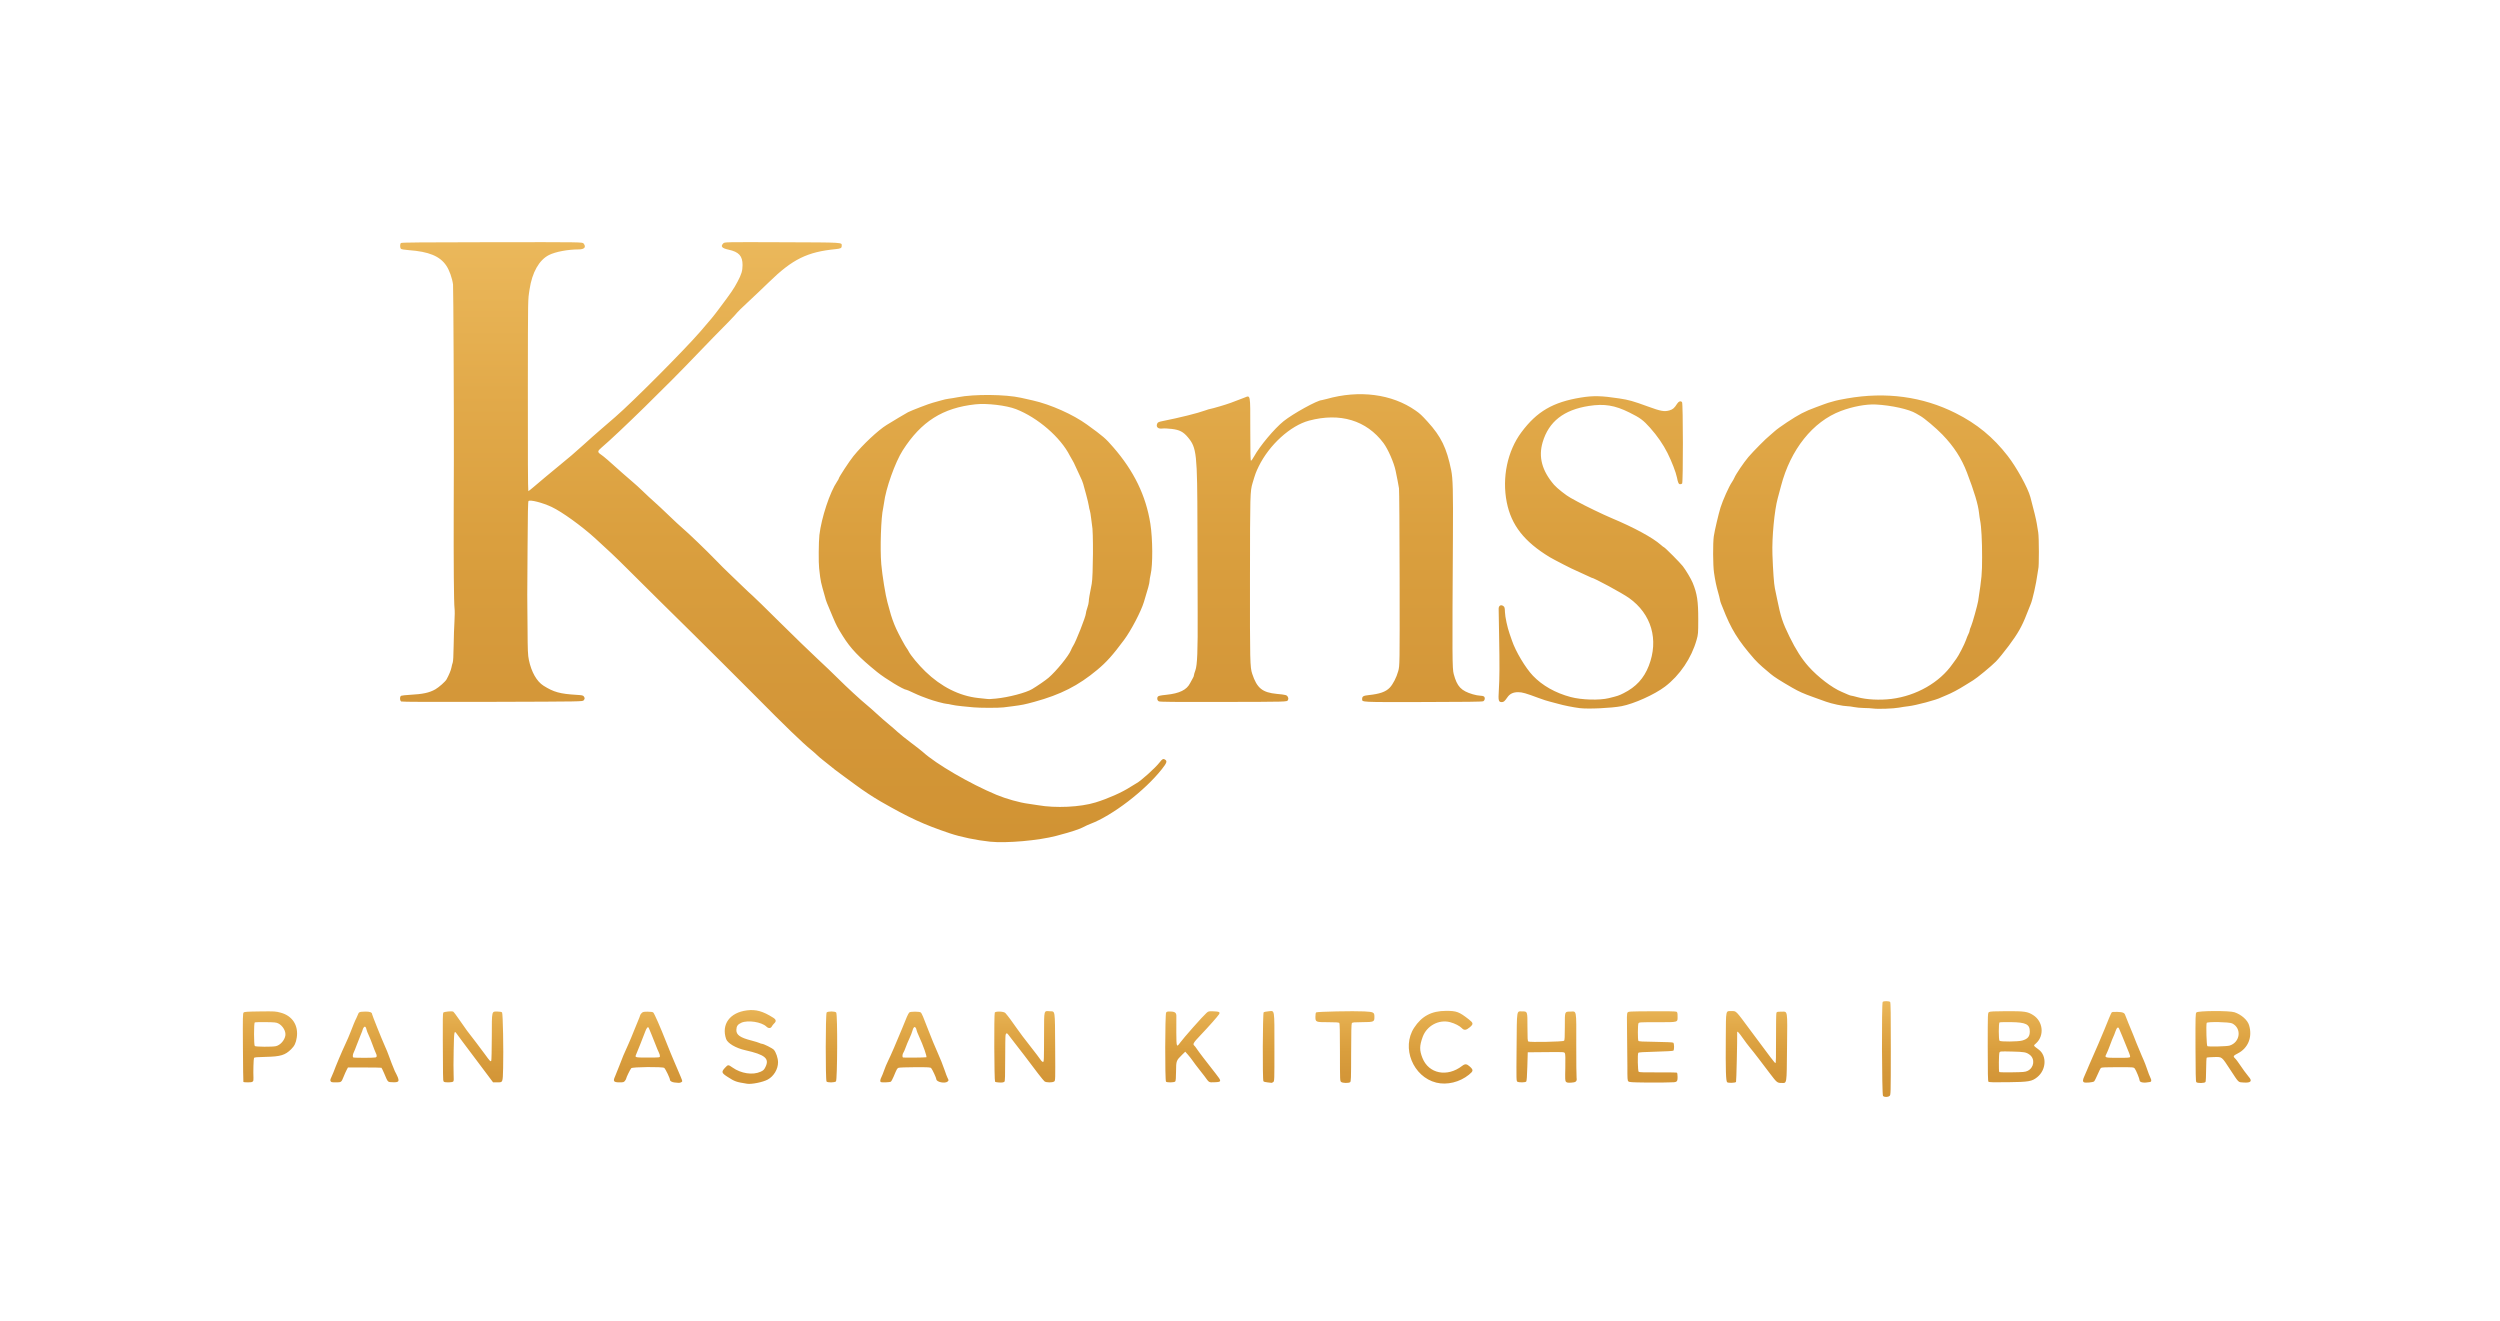
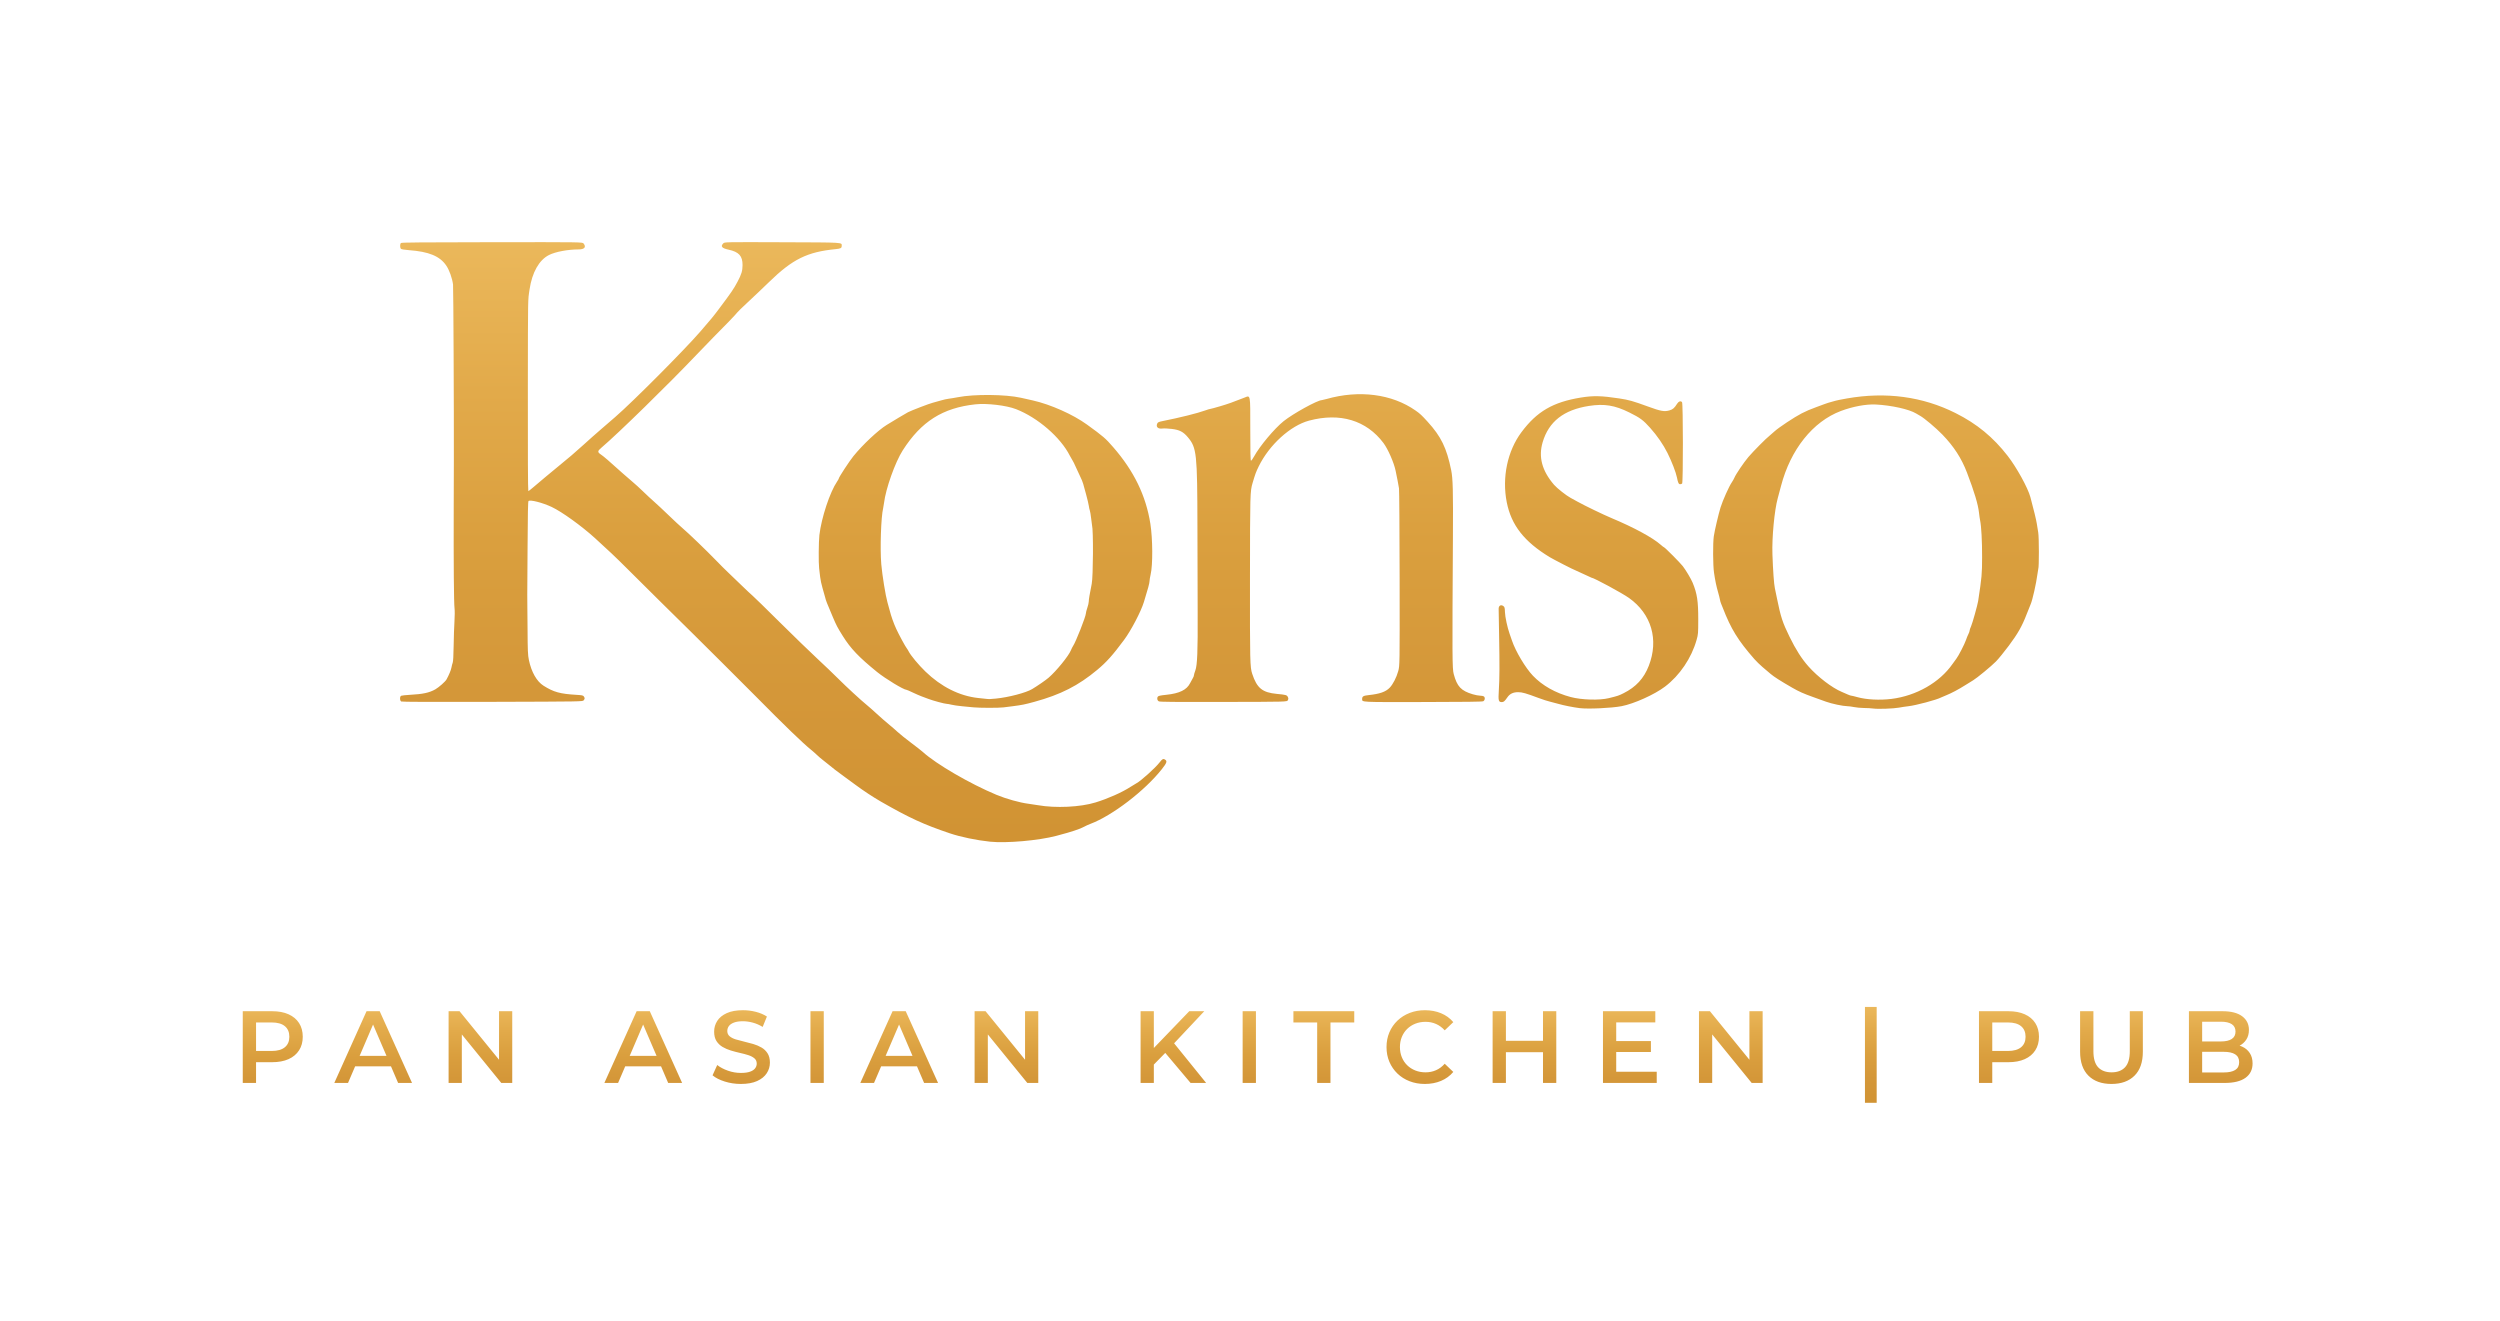
<svg xmlns="http://www.w3.org/2000/svg" viewBox="105 350 1070 565" width="1070" height="565">
  <defs>
    <linearGradient id="konsoFoil" x1="0" y1="0" x2="0" y2="1">
      <stop offset="0" stop-color="#EBB85B" />
      <stop offset=".25" stop-color="#E2AA4A" />
      <stop offset=".5" stop-color="#DA9F3E" />
      <stop offset=".75" stop-color="#D49739" />
      <stop offset="1" stop-color="#D19333" />
    </linearGradient>
  </defs>
  <path transform="translate(260 440)" fill="url(#konsoFoil)" fill-rule="evenodd" d="M268.75 270.24 C262.92 269.63 256.16 268.23 251.43 266.63 C240.30 262.87 234.21 260.07 222.00 253.07 C218.72 251.19 214.41 248.34 211.02 245.82 C209.59 244.75 207.55 243.26 206.49 242.50 C204.03 240.75 200.64 238.15 199.48 237.12 C198.99 236.69 197.98 235.88 197.23 235.33 C196.49 234.77 195.37 233.83 194.76 233.22 C194.14 232.62 193.01 231.62 192.24 231.00 C188.63 228.09 180.80 220.53 168.58 208.16 C164.50 204.03 143.81 183.41 140.75 180.42 C135.58 175.37 119.15 159.11 113.14 153.10 C108.88 148.83 104.75 144.92 99.62 140.29 C93.80 135.02 85.47 129.03 81.12 126.98 C77.21 125.14 71.88 123.77 71.20 124.45 C70.98 124.67 70.88 129.57 70.80 144.19 C70.75 154.88 70.69 164.07 70.67 164.62 C70.66 165.18 70.67 167.65 70.71 170.12 C70.74 172.60 70.78 176.59 70.79 179.00 C70.84 188.48 70.92 190.38 71.36 192.47 C72.44 197.65 74.72 201.64 77.62 203.48 C81.96 206.22 84.67 206.97 91.69 207.39 C94.17 207.54 94.55 207.62 94.88 208.08 C95.36 208.77 95.35 209.08 94.81 209.73 C94.38 210.27 94.38 210.27 55.80 210.39 C29.46 210.46 17.06 210.42 16.73 210.24 C16.08 209.89 16.05 208.12 16.69 207.79 C16.93 207.67 18.59 207.49 20.38 207.39 C26.01 207.09 28.76 206.50 31.35 205.02 C32.88 204.14 35.59 201.74 36.11 200.80 C37.17 198.87 38.00 196.88 38.22 195.70 C38.35 194.97 38.60 194.04 38.76 193.62 C38.96 193.13 39.10 190.63 39.16 186.38 C39.21 182.80 39.37 178.12 39.51 175.97 C39.65 173.65 39.67 171.36 39.54 170.34 C39.26 168.08 39.12 151.52 39.19 127.25 C39.22 116.46 39.25 107.23 39.25 106.75 C39.30 85.97 39.05 32.92 38.90 31.75 C38.54 29.05 37.31 25.60 36.01 23.69 C33.28 19.63 28.58 17.69 19.96 17.06 C18.22 16.93 16.88 16.71 16.64 16.52 C16.14 16.10 16.12 14.42 16.62 14.00 C16.91 13.77 25.52 13.69 55.64 13.66 C94.29 13.62 94.29 13.62 94.77 14.22 C96.00 15.73 95.16 16.75 92.67 16.75 C88.03 16.76 82.76 17.75 79.98 19.14 C75.75 21.26 72.73 26.60 71.65 33.88 C70.92 38.81 70.97 35.84 70.92 75.75 C70.88 103.76 70.96 120.04 71.12 120.20 C71.17 120.25 72.05 119.58 73.06 118.71 C75.71 116.44 81.45 111.63 83.62 109.88 C88.21 106.16 91.39 103.44 94.75 100.37 C96.74 98.55 100.18 95.49 102.40 93.59 C104.61 91.68 107.25 89.40 108.27 88.52 C115.77 82.04 137.95 59.76 144.78 51.86 C149.53 46.37 150.24 45.51 152.51 42.48 C158.08 35.07 159.03 33.67 160.70 30.51 C162.37 27.33 162.79 25.95 162.81 23.50 C162.84 19.56 161.27 17.81 156.78 16.85 C153.94 16.24 153.29 15.44 154.57 14.16 C155.14 13.59 155.14 13.59 179.75 13.68 C206.85 13.78 205.25 13.68 205.25 15.28 C205.25 16.17 204.78 16.42 202.74 16.62 C190.52 17.80 184.19 20.92 174.14 30.73 C171.65 33.15 167.57 37.03 165.06 39.35 C162.55 41.68 160.50 43.68 160.50 43.79 C160.50 43.99 154.31 50.43 150.22 54.48 C149.17 55.52 146.07 58.74 143.32 61.62 C130.79 74.79 109.59 95.51 102.43 101.59 C100.67 103.09 100.64 103.50 102.25 104.58 C103.40 105.35 105.48 107.14 111.46 112.53 C112.74 113.68 114.66 115.34 115.71 116.21 C116.76 117.08 118.81 118.94 120.25 120.35 C121.69 121.76 123.83 123.74 125.00 124.76 C126.17 125.78 128.98 128.41 131.25 130.60 C133.52 132.79 136.12 135.21 137.04 135.98 C139.51 138.05 147.39 145.63 151.25 149.63 C153.11 151.56 155.64 154.09 156.88 155.24 C158.11 156.40 160.70 158.88 162.62 160.76 C164.55 162.63 166.57 164.53 167.12 164.98 C167.68 165.43 172.91 170.54 178.75 176.34 C184.60 182.13 191.80 189.12 194.75 191.85 C197.71 194.59 201.71 198.42 203.64 200.35 C207.24 203.95 213.52 209.74 215.99 211.74 C216.75 212.35 218.67 214.04 220.25 215.50 C221.83 216.96 224.08 218.93 225.25 219.88 C226.42 220.83 228.19 222.36 229.19 223.29 C230.19 224.21 232.78 226.29 234.94 227.91 C237.11 229.53 239.38 231.31 240.00 231.87 C245.76 237.08 260.12 245.43 271.46 250.17 C275.61 251.90 281.47 253.54 285.12 254.00 C286.23 254.14 288.06 254.42 289.21 254.62 C296.83 255.96 307.33 255.46 313.88 253.45 C319.27 251.79 325.28 249.12 328.88 246.77 C329.84 246.14 330.99 245.44 331.44 245.21 C333.28 244.26 339.45 238.70 341.26 236.37 C342.46 234.81 342.86 234.60 343.66 235.13 C344.65 235.77 344.40 236.51 342.23 239.25 C334.96 248.44 321.11 259.05 311.74 262.60 C310.85 262.93 309.61 263.49 308.99 263.85 C307.22 264.84 303.52 266.05 297.12 267.74 C289.48 269.76 275.75 270.96 268.75 270.24 Z M646.75 213.25 C645.99 213.14 644.19 213.03 642.75 213.02 C641.31 213.00 639.39 212.82 638.50 212.62 C637.61 212.43 636.31 212.26 635.62 212.25 C633.80 212.23 628.94 211.20 626.50 210.31 C625.33 209.89 622.97 209.04 621.25 208.42 C616.87 206.86 615.01 206.02 612.08 204.34 C606.88 201.34 604.33 199.71 602.83 198.44 C601.98 197.72 600.41 196.38 599.33 195.47 C598.26 194.55 596.70 193.04 595.87 192.09 C588.84 184.05 585.88 179.25 582.34 170.12 C582.12 169.57 581.80 168.77 581.62 168.34 C581.43 167.90 581.21 167.12 581.12 166.59 C581.03 166.06 580.70 164.72 580.38 163.62 C579.62 161.01 579.09 158.51 578.60 155.12 C578.13 151.91 578.08 142.48 578.51 139.50 C578.85 137.15 580.54 129.96 581.39 127.20 C582.34 124.15 585.03 118.14 586.24 116.39 C586.63 115.82 587.12 114.95 587.33 114.45 C587.96 112.93 591.29 108.01 593.30 105.62 C595.27 103.29 601.06 97.44 602.38 96.47 C602.79 96.16 603.74 95.33 604.50 94.62 C606.23 93.01 613.15 88.43 616.12 86.92 C618.35 85.80 619.59 85.27 622.25 84.29 C623.01 84.02 624.54 83.45 625.65 83.03 C626.77 82.61 628.19 82.15 628.81 82.02 C629.43 81.88 630.21 81.66 630.55 81.53 C630.90 81.40 633.13 80.95 635.52 80.53 C652.16 77.60 667.89 79.72 682.00 86.81 C691.12 91.39 698.09 97.12 704.31 105.15 C708.13 110.08 712.94 118.81 714.00 122.75 C715.39 127.90 716.54 132.66 716.74 134.06 C716.86 134.92 717.14 136.64 717.36 137.88 C717.72 139.92 717.74 152.91 717.38 153.49 C717.33 153.57 717.17 154.59 717.02 155.76 C716.51 159.71 714.90 166.85 714.13 168.59 C713.81 169.30 713.03 171.26 712.38 172.95 C710.43 178.04 708.65 181.16 704.76 186.38 C702.81 188.99 700.35 192.01 699.29 193.09 C697.36 195.07 691.13 200.21 689.50 201.17 C689.02 201.45 687.56 202.36 686.25 203.18 C683.29 205.06 680.15 206.72 677.89 207.62 C676.94 207.99 675.98 208.40 675.77 208.52 C673.96 209.51 664.99 211.91 661.75 212.27 C660.58 212.40 658.78 212.67 657.75 212.87 C655.50 213.30 648.67 213.54 646.75 213.25 Z M521.12 213.08 C518.44 212.75 514.07 211.88 512.03 211.27 C510.71 210.88 509.01 210.43 508.25 210.27 C507.49 210.12 505.36 209.42 503.50 208.73 C498.04 206.69 496.52 206.26 494.77 206.25 C492.64 206.25 491.20 206.94 490.16 208.46 C488.99 210.15 488.58 210.50 487.76 210.50 C486.38 210.50 486.22 209.87 486.49 205.61 C486.82 200.27 486.85 194.64 486.62 182.25 C486.51 176.27 486.42 170.99 486.42 170.53 C486.42 169.16 487.47 168.62 488.50 169.45 C488.98 169.83 489.06 170.18 489.12 172.01 C489.18 174.04 490.16 178.57 491.11 181.25 C491.33 181.87 491.79 183.20 492.14 184.22 C493.72 188.86 497.92 195.89 501.09 199.21 C505.12 203.43 510.73 206.60 517.25 208.33 C521.93 209.58 529.58 209.80 533.62 208.80 C537.49 207.84 537.82 207.73 539.88 206.70 C545.18 204.05 548.57 200.38 550.67 195.00 C555.04 183.80 551.83 172.77 542.21 165.93 C539.24 163.82 527.09 157.25 526.15 157.25 C526.10 157.25 524.52 156.52 522.63 155.63 C520.75 154.73 519.15 154.00 519.07 154.00 C518.77 154.00 509.91 149.45 508.29 148.47 C497.35 141.83 491.83 134.77 489.89 124.96 C487.80 114.37 490.18 103.03 496.18 94.98 C502.79 86.11 509.65 82.11 521.62 80.15 C526.92 79.29 530.44 79.37 538.05 80.53 C542.21 81.17 543.95 81.66 550.24 83.96 C555.79 86.00 557.35 86.28 559.55 85.64 C561.01 85.21 561.62 84.67 562.84 82.75 C563.48 81.74 564.42 81.47 564.92 82.15 C565.38 82.77 565.41 116.49 564.95 116.95 C564.79 117.11 564.40 117.25 564.11 117.25 C563.47 117.25 563.17 116.61 562.74 114.38 C562.32 112.22 560.48 107.46 558.69 103.89 C556.86 100.24 554.31 96.54 551.26 93.12 C548.31 89.81 547.00 88.84 542.38 86.55 C536.12 83.44 531.64 82.72 525.05 83.74 C514.28 85.42 507.88 90.43 505.26 99.25 C503.39 105.56 504.95 111.45 510.12 117.48 C511.35 118.92 515.45 122.16 517.21 123.08 C517.57 123.28 518.94 124.03 520.25 124.75 C523.44 126.51 531.20 130.26 534.76 131.75 C544.33 135.76 552.37 140.12 555.78 143.15 C556.46 143.76 557.10 144.25 557.21 144.25 C557.53 144.25 564.06 150.81 565.22 152.30 C566.53 153.98 568.79 157.78 569.47 159.44 C571.37 164.06 571.86 167.30 571.85 175.12 C571.84 181.18 571.82 181.45 571.15 183.84 C568.96 191.64 563.93 199.09 557.62 203.87 C553.16 207.26 544.30 211.25 539.00 212.25 C534.65 213.07 524.76 213.53 521.12 213.08 Z M261.62 212.74 C260.66 212.64 258.47 212.43 256.75 212.27 C255.03 212.11 252.99 211.81 252.21 211.61 C251.44 211.41 250.54 211.25 250.21 211.25 C249.37 211.25 244.43 209.92 242.38 209.14 C241.41 208.77 240.06 208.27 239.38 208.02 C238.69 207.77 237.03 207.04 235.69 206.41 C234.36 205.77 233.15 205.25 233.00 205.25 C231.79 205.25 223.91 200.47 220.34 197.57 C212.57 191.25 209.08 187.59 205.74 182.25 C203.39 178.49 203.02 177.77 201.48 174.17 C198.80 167.86 198.52 167.15 198.15 165.62 C197.95 164.80 197.44 163.01 197.03 161.65 C196.61 160.28 196.16 158.15 196.02 156.90 C195.88 155.65 195.69 154.01 195.59 153.25 C195.30 150.98 195.38 141.81 195.70 139.00 C196.57 131.57 200.20 120.61 203.29 116.08 C203.68 115.51 204.00 114.94 204.00 114.81 C204.00 114.29 208.49 107.43 210.25 105.25 C214.25 100.31 220.79 94.17 224.49 91.88 C226.91 90.37 232.89 86.81 233.63 86.43 C235.22 85.62 242.73 82.74 244.27 82.36 C245.15 82.14 246.72 81.70 247.75 81.39 C248.78 81.07 250.30 80.73 251.12 80.64 C251.95 80.54 253.69 80.26 255.00 80.00 C261.90 78.64 275.38 78.76 282.00 80.25 C283.31 80.54 285.58 81.05 287.06 81.39 C294.67 83.11 304.26 87.39 310.25 91.73 C317.28 96.83 318.13 97.56 321.47 101.41 C330.35 111.62 335.45 122.13 337.35 134.12 C338.37 140.62 338.44 151.80 337.47 155.88 C337.22 156.97 337.00 158.25 337.00 158.72 C337.00 159.55 336.32 162.08 334.59 167.66 C333.32 171.79 329.08 179.89 326.08 183.91 C321.24 190.43 318.57 193.41 314.59 196.72 C306.51 203.46 298.96 207.30 287.72 210.38 C283.53 211.53 282.47 211.74 278.38 212.27 C277.14 212.42 275.39 212.65 274.50 212.76 C272.55 213.02 264.08 213.00 261.62 212.74 Z M341.00 210.18 C340.28 209.82 340.07 208.85 340.56 208.17 C340.82 207.81 341.56 207.65 344.20 207.37 C349.86 206.78 352.94 205.26 354.38 202.36 C354.80 201.52 355.33 200.54 355.57 200.18 C355.81 199.81 356.00 199.30 356.00 199.04 C356.00 198.78 356.27 197.84 356.60 196.97 C357.44 194.73 357.68 188.80 357.60 172.00 C357.57 164.64 357.53 148.16 357.50 135.38 C357.44 104.02 357.19 101.68 353.43 97.17 C351.47 94.82 349.83 93.97 346.52 93.58 C344.93 93.40 343.16 93.31 342.59 93.40 C340.72 93.67 339.70 92.81 340.24 91.41 C340.49 90.76 340.84 90.57 342.50 90.24 C350.11 88.72 357.61 86.85 360.88 85.65 C361.84 85.30 362.80 85.01 363.02 85.01 C363.24 85.00 365.15 84.49 367.27 83.86 C370.65 82.86 372.65 82.15 377.55 80.21 C380.28 79.13 380.12 78.33 380.12 93.83 C380.12 103.61 380.20 107.11 380.41 107.18 C380.57 107.23 381.18 106.40 381.76 105.33 C384.17 100.93 390.42 93.46 394.37 90.28 C398.42 87.03 408.90 81.25 410.76 81.25 C410.93 81.25 411.81 81.04 412.72 80.78 C426.74 76.80 440.76 78.62 450.88 85.72 C452.79 87.06 453.45 87.68 456.03 90.51 C461.79 96.83 464.17 101.71 466.11 111.25 C466.83 114.78 466.97 120.01 466.85 139.75 C466.54 191.52 466.56 196.15 467.19 198.48 C468.63 203.85 470.32 205.65 475.34 207.15 C476.44 207.48 477.86 207.75 478.50 207.75 C479.13 207.75 479.85 207.90 480.10 208.07 C480.72 208.53 480.55 209.78 479.81 210.14 C479.40 210.35 472.17 210.44 454.22 210.47 C426.96 210.52 428.00 210.58 428.00 209.17 C428.00 208.05 428.50 207.75 430.75 207.51 C435.56 207.00 438.09 206.11 439.80 204.33 C441.18 202.90 442.71 199.92 443.44 197.25 C444.09 194.88 444.09 194.88 444.04 157.62 C444.01 137.14 443.89 119.76 443.77 119.00 C443.53 117.47 442.93 114.36 442.33 111.50 C441.59 107.96 439.06 102.21 437.13 99.62 C429.83 89.89 418.54 86.49 405.27 90.03 C397.30 92.16 388.23 100.41 383.73 109.62 C382.52 112.11 382.31 112.67 381.10 116.73 C380.05 120.28 380.02 121.30 379.99 157.41 C379.95 193.33 380.01 195.54 380.95 198.40 C382.97 204.52 385.27 206.40 391.50 206.99 C395.38 207.35 395.79 207.47 396.20 208.32 C396.47 208.88 396.47 209.12 396.20 209.69 C395.87 210.38 395.87 210.38 368.75 210.43 C347.43 210.48 341.49 210.42 341.00 210.18 Z M654.58 209.13 C665.19 207.80 675.15 202.11 680.65 194.22 C681.19 193.45 681.93 192.44 682.29 191.97 C683.22 190.79 685.85 185.68 686.46 183.88 C686.73 183.05 687.19 181.93 687.48 181.38 C687.77 180.84 688.00 180.16 688.00 179.88 C688.00 179.60 688.28 178.78 688.62 178.05 C689.17 176.88 691.39 168.93 691.65 167.25 C693.22 156.88 693.32 155.76 693.34 148.50 C693.36 141.68 693.01 135.15 692.49 132.75 C692.36 132.13 692.14 130.64 692.01 129.43 C691.62 125.88 690.01 120.50 686.87 112.28 C684.53 106.15 681.26 101.09 676.32 95.98 C673.63 93.20 668.64 88.99 666.85 87.99 C666.32 87.70 665.52 87.23 665.08 86.96 C662.14 85.17 654.57 83.48 647.88 83.13 C643.76 82.91 638.01 83.98 632.90 85.90 C620.88 90.44 611.35 102.38 607.27 118.02 C606.82 119.73 606.19 122.08 605.87 123.25 C604.46 128.34 603.35 140.06 603.60 147.25 C603.84 154.25 604.26 160.00 604.64 161.75 C604.84 162.64 605.27 164.73 605.60 166.38 C607.15 174.03 607.96 176.49 610.87 182.43 C613.63 188.07 616.10 191.95 619.06 195.27 C623.06 199.76 629.13 204.40 633.28 206.13 C634.16 206.50 635.35 207.02 635.92 207.28 C636.50 207.54 637.14 207.75 637.35 207.75 C637.56 207.75 638.72 208.03 639.93 208.37 C643.80 209.46 649.52 209.76 654.58 209.13 Z M271.29 208.99 C276.63 208.47 284.17 206.49 286.75 204.93 C289.08 203.53 292.52 201.16 293.78 200.08 C297.05 197.28 302.40 190.72 303.35 188.32 C303.62 187.66 304.02 186.84 304.26 186.50 C305.44 184.79 309.74 173.85 309.76 172.54 C309.76 172.17 310.04 171.09 310.38 170.12 C310.72 169.16 311.00 167.93 311.00 167.38 C311.00 166.50 311.31 164.66 312.26 159.86 C312.89 156.72 312.99 136.80 312.39 134.79 C312.33 134.56 312.15 133.21 312.00 131.79 C311.84 130.37 311.60 128.90 311.46 128.54 C311.31 128.17 311.11 127.26 311.01 126.50 C310.90 125.74 310.40 123.61 309.89 121.75 C309.38 119.89 308.80 117.80 308.61 117.09 C308.42 116.38 307.82 114.90 307.26 113.81 C306.71 112.71 305.86 110.88 305.38 109.75 C304.89 108.62 304.29 107.40 304.03 107.04 C303.77 106.67 303.27 105.78 302.90 105.06 C298.93 97.18 289.18 88.74 279.83 85.10 C275.72 83.51 267.39 82.52 262.50 83.05 C248.49 84.56 239.28 90.39 231.38 102.74 C228.13 107.81 224.10 119.14 223.36 125.28 C223.27 126.02 223.11 127.02 222.99 127.50 C222.07 131.29 221.62 144.77 222.19 151.50 C222.58 156.11 224.04 165.08 224.83 167.79 C225.17 168.94 225.61 170.55 225.82 171.38 C226.42 173.76 227.46 176.70 228.57 179.12 C229.66 181.51 232.56 186.87 233.11 187.50 C233.29 187.71 233.64 188.27 233.88 188.75 C234.78 190.53 238.08 194.51 241.06 197.40 C247.79 203.93 255.63 207.87 263.62 208.74 C265.00 208.89 266.46 209.05 266.88 209.09 C268.35 209.26 268.73 209.25 271.29 208.99 Z" />
-   <path transform="translate(195 775)" fill="url(#konsoFoil)" fill-rule="evenodd" d="M715.93 44.06 C715.43 43.51 715.30 4.42 715.79 3.82 C716.17 3.37 718.60 3.40 718.99 3.86 C719.22 4.14 719.29 8.89 719.27 23.93 C719.25 43.62 719.25 43.62 718.72 44.06 C718.03 44.64 716.45 44.64 715.93 44.06 Z M229.75 38.84 C225.01 38.09 224.52 37.91 221.31 35.84 C218.78 34.21 218.67 33.75 220.37 31.94 C221.61 30.62 221.69 30.61 223.50 31.89 C227.17 34.49 232.17 35.24 235.54 33.70 C236.73 33.15 237.01 32.88 237.59 31.73 C239.43 28.04 237.47 26.40 229.00 24.50 C224.92 23.59 221.37 21.50 220.76 19.65 C218.69 13.38 222.35 8.37 229.68 7.44 C233.55 6.95 236.48 7.77 240.94 10.58 C242.20 11.38 242.32 12.11 241.35 13.02 C240.99 13.35 240.54 13.93 240.34 14.31 C239.88 15.21 238.89 15.23 237.99 14.36 C235.94 12.40 230.08 11.50 227.32 12.72 C225.75 13.42 225.21 14.18 225.16 15.77 C225.10 17.94 226.74 19.10 231.75 20.38 C233.19 20.76 234.68 21.21 235.05 21.40 C235.42 21.59 235.91 21.75 236.14 21.75 C236.84 21.75 240.59 23.64 241.19 24.29 C242.13 25.33 243.00 27.90 243.00 29.67 C243.00 32.60 241.18 35.64 238.59 37.05 C236.54 38.17 231.69 39.15 229.75 38.84 Z M524.75 38.37 C514.78 35.92 509.70 23.39 515.24 14.89 C518.50 9.89 522.70 7.66 528.88 7.65 C533.43 7.64 534.48 8.03 538.69 11.32 C540.65 12.86 540.69 13.30 539.02 14.71 C537.55 15.95 536.63 16.06 535.74 15.11 C534.78 14.10 532.70 13.03 530.62 12.48 C525.82 11.23 520.66 14.01 518.91 18.79 C517.52 22.62 517.49 24.49 518.80 27.80 C521.47 34.57 529.39 36.15 535.79 31.21 C537.06 30.22 537.79 30.29 539.13 31.53 C540.68 32.96 540.62 33.43 538.70 34.98 C534.76 38.17 529.32 39.49 524.75 38.37 Z M198.75 38.31 C197.67 38.22 196.75 37.70 196.75 37.18 C196.75 36.48 194.84 32.50 194.29 32.06 C193.61 31.51 180.69 31.62 180.18 32.19 C179.73 32.69 178.00 36.22 178.00 36.65 C178.00 36.80 177.77 37.23 177.48 37.59 C177.01 38.19 176.81 38.25 175.16 38.25 C172.63 38.25 172.28 37.78 173.25 35.69 C173.52 35.11 174.37 32.99 175.13 31.00 C176.55 27.25 176.86 26.52 178.96 21.88 C179.64 20.36 180.61 18.06 181.11 16.75 C181.61 15.44 182.46 13.34 183.01 12.09 C183.55 10.83 184.00 9.67 184.00 9.51 C184.00 9.36 184.28 8.95 184.61 8.61 C185.16 8.07 185.44 8.00 187.19 8.00 C188.38 8.00 189.31 8.12 189.56 8.31 C190.03 8.67 192.63 14.60 195.24 21.25 C196.24 23.79 197.76 27.51 198.63 29.50 C201.27 35.60 202.00 37.38 202.00 37.69 C202.00 38.09 201.16 38.51 200.45 38.46 C200.14 38.43 199.37 38.37 198.75 38.31 Z M337.50 38.30 C336.74 38.26 336.02 38.12 335.89 37.99 C335.52 37.62 335.41 8.79 335.77 8.35 C336.30 7.72 339.66 7.88 340.28 8.56 C341.33 9.72 343.18 12.21 345.28 15.25 C346.55 17.09 348.40 19.54 351.13 23.00 C352.96 25.32 354.85 27.82 355.63 28.94 C355.85 29.25 356.19 29.50 356.39 29.50 C356.82 29.50 356.83 29.18 356.86 17.04 C356.88 7.09 356.73 7.63 359.32 7.81 C361.69 7.97 361.50 6.72 361.61 23.08 C361.70 37.51 361.70 37.51 361.17 37.88 C360.39 38.42 357.70 38.38 357.04 37.81 C356.41 37.27 353.44 33.45 348.35 26.63 C347.43 25.39 345.64 23.08 344.38 21.50 C343.12 19.92 341.89 18.32 341.64 17.94 C341.07 17.07 340.60 17.06 340.39 17.92 C340.29 18.29 340.22 22.89 340.22 28.15 C340.22 35.26 340.14 37.77 339.92 37.94 C339.45 38.31 338.97 38.38 337.50 38.30 Z M452.55 38.27 C451.56 38.18 450.89 37.99 450.74 37.75 C450.32 37.08 450.43 8.62 450.85 8.27 C451.05 8.11 451.99 7.91 452.95 7.83 C455.64 7.60 455.45 6.37 455.45 23.31 C455.46 37.75 455.46 37.75 454.92 38.13 C454.63 38.33 454.33 38.48 454.26 38.46 C454.18 38.44 453.42 38.36 452.55 38.27 Z M484.06 38.11 C483.50 37.72 483.50 37.72 483.50 25.41 C483.50 16.17 483.43 13.03 483.20 12.80 C482.99 12.59 481.59 12.50 478.51 12.50 C473.08 12.50 473.00 12.46 473.00 10.14 C473.00 9.18 473.12 8.46 473.31 8.31 C473.73 7.97 489.48 7.64 493.89 7.88 C497.96 8.10 498.25 8.26 498.25 10.25 C498.25 12.36 498.05 12.45 493.09 12.48 C489.63 12.50 488.82 12.57 488.59 12.89 C488.39 13.16 488.30 16.82 488.29 25.57 C488.27 36.92 488.23 37.89 487.84 38.18 C487.22 38.63 484.73 38.59 484.06 38.11 Z M580.27 38.02 C579.86 37.61 579.84 37.11 579.95 31.96 C580.03 27.93 579.98 26.19 579.77 25.79 C579.48 25.24 579.48 25.24 571.68 25.31 L563.88 25.38 L563.70 31.46 C563.59 35.52 563.43 37.66 563.23 37.90 C562.88 38.32 560.22 38.38 559.47 37.98 C558.98 37.72 558.98 37.50 559.10 23.19 C559.24 6.58 559.04 7.88 561.53 7.88 C563.79 7.88 563.75 7.76 563.75 14.64 C563.75 19.55 563.81 20.49 564.13 20.76 C564.62 21.16 578.93 20.87 579.43 20.45 C579.67 20.25 579.75 18.76 579.75 14.38 C579.75 7.68 579.62 8.02 582.12 7.96 C584.87 7.88 584.67 6.73 584.64 22.16 C584.63 29.43 584.69 35.80 584.78 36.32 C585.03 37.81 584.49 38.28 582.41 38.38 C581.04 38.45 580.63 38.38 580.27 38.02 Z M614.27 38.32 C608.37 38.25 607.34 38.19 606.96 37.84 C606.55 37.47 606.51 36.88 606.52 31.40 C606.52 28.09 606.46 21.66 606.38 17.12 C606.25 10.13 606.29 8.80 606.59 8.38 C606.95 7.89 607.30 7.88 617.00 7.82 C623.51 7.78 627.21 7.84 627.52 8.01 C627.92 8.23 628.00 8.55 628.00 9.99 C628.00 12.65 628.53 12.50 619.37 12.50 C611.86 12.50 611.51 12.52 611.26 12.98 C610.95 13.57 610.92 19.98 611.23 20.47 C611.40 20.75 612.86 20.84 618.64 20.91 C623.39 20.98 625.95 21.10 626.17 21.28 C626.60 21.64 626.62 24.35 626.19 24.69 C626.01 24.83 622.79 25.02 618.62 25.12 C613.61 25.24 611.32 25.39 611.19 25.59 C610.82 26.16 610.97 33.41 611.36 33.73 C611.62 33.95 613.84 34.02 619.58 33.98 C623.90 33.96 627.57 34.01 627.72 34.11 C627.88 34.20 628.00 34.97 628.00 35.87 C628.00 38.12 627.82 38.25 624.67 38.25 C623.27 38.26 621.90 38.29 621.62 38.32 C621.35 38.36 618.04 38.36 614.27 38.32 Z M649.21 38.18 C648.68 37.65 648.54 33.06 648.64 19.38 C648.73 6.77 648.51 7.75 651.19 7.75 C653.18 7.75 652.77 7.32 659.10 15.88 C668.03 27.94 669.60 30.00 669.89 30.00 C670.10 30.00 670.17 27.31 670.14 19.56 C670.12 13.82 670.19 8.87 670.29 8.56 C670.47 8.05 670.64 8.00 672.35 8.00 C675.24 8.00 675.02 6.65 674.85 23.37 C674.68 39.70 674.87 38.50 672.40 38.50 C670.70 38.50 670.45 38.30 667.71 34.69 C666.43 33.00 664.23 30.11 662.82 28.25 C661.41 26.39 659.68 24.20 658.98 23.38 C658.28 22.55 656.92 20.75 655.97 19.38 C654.26 16.93 653.49 16.13 653.51 16.80 C653.58 20.32 653.18 37.92 653.02 38.08 C652.58 38.52 649.63 38.59 649.21 38.18 Z M801.93 38.22 C801.35 37.89 801.39 37.17 802.09 35.65 C802.41 34.95 802.93 33.76 803.24 33.00 C803.55 32.24 803.95 31.29 804.13 30.88 C806.57 25.39 809.99 17.45 810.75 15.50 C812.10 12.05 813.55 8.61 813.79 8.33 C813.98 8.10 814.69 8.03 816.27 8.09 C818.63 8.17 819.32 8.48 819.64 9.60 C819.73 9.89 820.36 11.47 821.04 13.12 C823.10 18.08 823.18 18.27 824.34 21.27 C824.96 22.85 825.99 25.33 826.63 26.77 C827.28 28.20 828.01 29.94 828.25 30.62 C829.66 34.64 829.98 35.48 830.34 36.19 C830.92 37.30 830.87 37.97 830.19 38.10 C827.63 38.62 825.75 38.32 825.75 37.38 C825.75 36.77 824.23 33.04 823.71 32.39 C823.21 31.75 823.21 31.75 816.40 31.75 C811.32 31.75 809.50 31.83 809.22 32.06 C809.01 32.23 808.35 33.53 807.76 34.93 C807.16 36.34 806.49 37.65 806.27 37.84 C805.78 38.27 802.53 38.55 801.93 38.22 Z M850.01 38.14 C849.78 37.86 849.70 34.20 849.67 23.27 C849.64 9.70 849.66 8.73 850.08 8.32 C850.81 7.58 864.16 7.51 866.34 8.24 C869.30 9.22 871.95 11.57 872.61 13.80 C874.13 18.89 872.20 23.63 867.70 25.90 C865.89 26.81 865.69 27.14 866.52 27.89 C866.81 28.15 867.35 28.82 867.73 29.37 C869.88 32.52 871.67 34.99 872.41 35.81 C874.11 37.71 873.42 38.53 870.29 38.32 C867.86 38.15 868.36 38.63 864.58 32.88 C860.76 27.06 861.15 27.36 857.60 27.42 C855.99 27.45 854.58 27.57 854.47 27.68 C854.35 27.80 854.24 30.08 854.22 32.76 C854.21 35.44 854.09 37.82 853.96 38.06 C853.66 38.64 850.48 38.70 850.01 38.14 Z M14.17 38.06 C14.11 37.96 14.01 31.33 13.97 23.32 C13.88 10.31 13.92 8.73 14.27 8.37 C14.61 8.04 15.65 7.96 21.27 7.89 C27.69 7.81 27.94 7.83 30.20 8.44 C35.16 9.79 37.81 13.92 37.01 19.07 C36.64 21.44 36.06 22.64 34.60 24.08 C32.02 26.62 30.10 27.20 23.77 27.34 C20.06 27.42 18.89 27.52 18.72 27.78 C18.51 28.11 18.35 33.90 18.48 36.32 C18.57 38.02 18.29 38.25 16.11 38.25 C15.10 38.25 14.23 38.17 14.17 38.06 Z M51.50 37.75 C51.30 37.37 51.35 37.02 51.76 36.19 C52.05 35.60 52.50 34.56 52.75 33.88 C53.65 31.37 56.32 25.05 57.76 22.00 C58.57 20.28 59.56 17.98 59.97 16.88 C60.95 14.27 62.22 11.23 62.47 10.89 C62.57 10.74 62.86 10.10 63.10 9.45 C63.60 8.09 63.72 8.04 66.30 7.96 C68.20 7.90 69.25 8.29 69.25 9.05 C69.25 9.41 73.33 19.60 74.69 22.63 C75.37 24.14 76.07 25.83 76.24 26.38 C76.65 27.62 78.69 32.89 78.99 33.46 C81.26 37.77 81.17 38.30 78.17 38.20 C75.83 38.11 76.13 38.43 74.36 34.25 C73.86 33.08 73.36 32.07 73.25 32.00 C73.14 31.93 69.87 31.88 65.98 31.88 L58.92 31.88 L58.39 32.88 C58.09 33.43 57.48 34.80 57.03 35.92 C56.09 38.25 56.09 38.25 53.61 38.25 C52.03 38.25 51.73 38.18 51.50 37.75 Z M100.00 38.00 C99.70 37.81 99.62 37.13 99.61 34.57 C99.60 32.81 99.56 26.28 99.52 20.06 C99.46 11.95 99.52 8.65 99.72 8.41 C100.07 7.99 103.36 7.66 103.97 7.98 C104.21 8.11 105.47 9.78 106.75 11.67 C109.04 15.06 110.44 16.95 113.81 21.24 C114.74 22.41 116.41 24.64 117.52 26.19 C119.73 29.25 119.96 29.48 120.26 28.99 C120.37 28.81 120.47 24.21 120.49 18.77 C120.52 7.22 120.36 7.91 123.04 7.95 C124.14 7.97 124.70 8.09 124.89 8.35 C125.25 8.84 125.54 24.49 125.34 32.10 C125.17 38.51 125.28 38.25 122.72 38.25 L121.04 38.25 L118.94 35.44 C117.79 33.89 114.99 30.17 112.73 27.17 C108.66 21.77 106.14 18.40 105.38 17.31 C104.41 15.95 104.34 16.39 104.17 24.56 C104.08 28.86 104.07 33.53 104.15 34.94 C104.26 36.80 104.22 37.61 104.00 37.88 C103.64 38.31 100.62 38.40 100.00 38.00 Z M263.76 37.89 C263.28 37.31 263.32 8.82 263.80 8.34 C264.39 7.75 267.47 7.77 267.90 8.37 C268.51 9.20 268.41 37.28 267.79 37.84 C267.19 38.38 264.20 38.42 263.76 37.89 Z M286.92 38.08 C286.61 37.78 286.74 36.99 287.27 35.96 C287.55 35.41 288.07 34.09 288.43 33.04 C288.78 31.99 289.54 30.17 290.13 29.00 C291.19 26.87 293.62 21.26 296.14 15.12 C296.87 13.34 297.77 11.14 298.13 10.25 C298.50 9.36 298.98 8.48 299.20 8.31 C299.73 7.89 303.52 7.89 304.05 8.31 C304.52 8.68 305.11 10.05 307.52 16.38 C308.53 19.04 310.30 23.32 311.24 25.38 C312.32 27.74 313.73 31.28 314.38 33.25 C314.76 34.42 315.28 35.79 315.53 36.30 C316.10 37.42 316.09 37.37 315.61 37.86 C314.57 38.90 310.75 38.14 310.75 36.89 C310.75 36.38 309.06 32.73 308.57 32.19 C308.20 31.78 307.61 31.75 301.68 31.76 C298.12 31.77 294.93 31.89 294.60 32.01 C293.99 32.24 293.86 32.46 292.49 35.75 C292.05 36.78 291.52 37.77 291.30 37.94 C290.89 38.26 287.22 38.39 286.92 38.08 Z M409.05 37.95 C408.57 37.47 408.62 9.02 409.11 8.36 C409.40 7.96 409.73 7.88 411.04 7.93 C413.03 8.00 413.57 8.51 413.48 10.24 C413.44 10.86 413.44 13.88 413.46 16.94 C413.51 23.20 413.57 23.38 415.06 21.31 C416.52 19.28 424.84 9.88 426.34 8.57 C427.22 7.79 427.29 7.77 429.38 7.84 C431.82 7.92 432.32 8.19 431.75 9.11 C431.17 10.03 427.32 14.39 423.87 18.01 C420.76 21.27 420.39 21.89 421.16 22.53 C421.38 22.71 421.85 23.32 422.20 23.87 C422.82 24.86 426.49 29.67 430.33 34.53 C432.96 37.85 432.92 38.10 429.84 38.20 C427.27 38.28 427.61 38.48 425.50 35.58 C425.02 34.92 423.94 33.53 423.10 32.50 C422.27 31.47 421.12 29.95 420.55 29.12 C419.99 28.30 419.02 27.06 418.41 26.38 L417.29 25.12 L416.01 26.37 C413.42 28.90 413.38 29.03 413.35 33.53 C413.33 36.33 413.23 37.59 413.01 37.87 C412.61 38.34 409.51 38.41 409.05 37.95 Z M761.06 37.97 C760.82 37.72 760.75 34.40 760.75 23.08 C760.75 8.51 760.75 8.51 761.31 8.16 C761.76 7.89 763.34 7.81 768.77 7.78 C776.51 7.75 777.83 7.95 780.24 9.49 C784.48 12.22 785.07 18.26 781.41 21.56 C780.23 22.62 780.12 22.38 782.61 24.25 C786.14 26.91 785.80 32.92 781.94 36.02 C779.65 37.86 778.35 38.08 769.38 38.19 C763.11 38.27 761.31 38.22 761.06 37.97 Z M777.77 33.35 C780.60 32.04 781.11 28.22 778.69 26.42 C777.21 25.33 776.38 25.18 771.08 25.06 C766.18 24.95 766.04 24.96 765.77 25.47 C765.49 25.98 765.41 33.40 765.68 33.83 C765.74 33.94 768.24 34.00 771.21 33.95 C776.10 33.88 776.74 33.82 777.77 33.35 Z M70.69 27.59 C71.36 27.41 71.41 26.79 70.84 25.68 C70.62 25.25 70.00 23.67 69.46 22.18 C68.93 20.68 68.16 18.79 67.76 17.97 C67.35 17.16 66.95 16.10 66.86 15.63 C66.63 14.41 66.15 14.08 65.65 14.79 C65.43 15.11 65.25 15.48 65.25 15.63 C65.25 15.77 64.85 16.85 64.35 18.01 C63.86 19.17 63.07 21.17 62.60 22.45 C62.13 23.74 61.58 25.11 61.37 25.50 C60.98 26.26 60.88 27.30 61.17 27.58 C61.37 27.79 69.92 27.80 70.69 27.59 Z M192.45 27.08 C192.49 26.78 192.29 26.07 192.00 25.50 C191.70 24.92 191.08 23.42 190.60 22.16 C190.13 20.90 189.33 18.92 188.84 17.75 C188.35 16.58 187.84 15.36 187.71 15.03 C187.39 14.19 186.76 14.80 186.14 16.55 C185.88 17.28 184.95 19.68 184.06 21.88 C183.17 24.07 182.31 26.19 182.16 26.57 C181.75 27.60 181.92 27.64 187.42 27.63 C192.31 27.63 192.38 27.62 192.45 27.08 Z M306.46 27.51 C306.90 27.46 305.16 22.48 303.27 18.41 C302.71 17.20 302.25 16.01 302.25 15.77 C302.25 15.54 302.09 15.13 301.90 14.87 C301.41 14.20 300.89 14.70 300.51 16.20 C300.35 16.84 299.76 18.33 299.21 19.50 C298.65 20.67 297.94 22.38 297.62 23.31 C297.29 24.24 296.86 25.25 296.64 25.55 C296.23 26.14 296.12 27.28 296.44 27.60 C296.57 27.74 305.33 27.66 306.46 27.51 Z M821.67 27.36 C821.75 27.14 821.58 26.44 821.30 25.79 C821.01 25.15 820.48 23.84 820.12 22.88 C819.76 21.91 818.96 19.94 818.34 18.50 C817.72 17.06 817.11 15.61 816.98 15.29 C816.58 14.30 815.98 14.75 815.39 16.50 C815.09 17.39 814.69 18.40 814.51 18.73 C814.33 19.06 813.70 20.65 813.11 22.26 C812.52 23.87 811.81 25.61 811.52 26.14 C810.69 27.70 810.85 27.75 816.54 27.75 C820.84 27.75 821.54 27.70 821.67 27.36 Z M28.09 22.76 C29.95 22.33 31.78 20.28 32.13 18.24 C32.44 16.41 31.04 13.99 29.12 13.03 C28.25 12.59 27.57 12.52 23.73 12.47 C21.31 12.44 19.20 12.50 19.04 12.60 C18.62 12.86 18.63 22.28 19.05 22.70 C19.41 23.06 26.59 23.11 28.09 22.76 Z M864.23 22.52 C868.85 21.12 869.56 15.09 865.36 13.01 C864.11 12.39 854.64 12.22 854.46 12.81 C854.15 13.88 854.40 22.53 854.75 22.75 C855.23 23.06 863.09 22.87 864.23 22.52 Z M775.48 20.36 C777.86 19.69 778.75 18.64 778.75 16.50 C778.75 13.38 777.12 12.56 770.72 12.47 C768.18 12.44 765.97 12.49 765.80 12.59 C765.38 12.85 765.38 20.03 765.80 20.45 C766.27 20.92 773.73 20.85 775.48 20.36 Z" />
+   <path transform="translate(195 775)" fill="url(#konsoFoil)" fill-rule="nonzero" d="M13.90 38.50V7.80H26.50Q30.57 7.80 33.50 9.11Q36.42 10.42 38.00 12.87Q39.58 15.33 39.58 18.73Q39.58 22.09 38.00 24.54Q36.42 27.00 33.50 28.31Q30.57 29.62 26.50 29.62H17.05L19.59 26.99V38.50ZM19.59 27.59 17.05 24.81H26.27Q30.02 24.81 31.93 23.21Q33.84 21.62 33.84 18.73Q33.84 15.80 31.93 14.21Q30.02 12.61 26.27 12.61H17.05L19.59 9.83Z M53.08 38.50 66.88 7.80H72.51L86.35 38.50H80.39L68.53 10.84H70.81L58.95 38.50ZM59.46 31.39 60.98 26.92H77.55L79.11 31.39Z M102.00 38.50V7.80H106.69L125.93 31.45H123.59V7.80H129.24V38.50H124.55L105.31 14.85H107.66V38.50Z M168.67 38.50 182.48 7.80H188.11L201.95 38.50H195.98L184.12 10.84H186.40L174.54 38.50ZM175.05 31.39 176.58 26.92H193.14L194.70 31.39Z M227.09 38.93Q223.50 38.93 220.21 37.90Q216.92 36.87 214.97 35.24L216.97 30.83Q218.82 32.29 221.54 33.25Q224.25 34.21 227.10 34.21Q229.51 34.21 230.99 33.69Q232.48 33.17 233.18 32.26Q233.88 31.35 233.88 30.21Q233.88 28.81 232.88 27.96Q231.89 27.12 230.28 26.60Q228.67 26.08 226.72 25.65Q224.77 25.22 222.81 24.62Q220.86 24.03 219.25 23.08Q217.64 22.12 216.64 20.56Q215.65 18.99 215.65 16.53Q215.65 14.03 216.98 11.95Q218.31 9.87 221.05 8.62Q223.80 7.37 228.00 7.37Q230.77 7.37 233.49 8.06Q236.21 8.76 238.24 10.08L236.42 14.52Q234.37 13.27 232.19 12.68Q230.00 12.09 227.95 12.09Q225.62 12.09 224.13 12.66Q222.64 13.23 221.96 14.16Q221.28 15.10 221.28 16.27Q221.28 17.67 222.28 18.52Q223.28 19.36 224.89 19.86Q226.50 20.35 228.45 20.80Q230.40 21.25 232.35 21.82Q234.30 22.40 235.91 23.33Q237.52 24.26 238.52 25.83Q239.52 27.39 239.52 29.81Q239.52 32.27 238.16 34.35Q236.81 36.43 234.05 37.68Q231.30 38.93 227.09 38.93Z M256.88 38.50V7.80H262.57V38.50Z M278.21 38.50 292.02 7.80H297.65L311.49 38.50H305.52L293.66 10.84H295.94L284.08 38.50ZM284.59 31.39 286.12 26.92H302.68L304.24 31.39Z M327.13 38.50V7.80H331.82L351.06 31.45H348.72V7.80H354.38V38.50H349.69L330.45 14.85H332.79V38.50Z M403.22 31.27 402.92 24.50 419.00 7.80H425.43L412.06 22.02L408.88 25.49ZM398.17 38.50V7.80H403.84V38.50ZM419.57 38.50 407.78 24.51 411.55 20.34 426.23 38.50Z M441.85 38.50V7.80H447.54V38.50Z M473.75 38.50V12.62H463.58V7.80H489.62V12.62H479.44V38.50Z M519.84 38.93Q516.31 38.93 513.31 37.77Q510.31 36.61 508.10 34.48Q505.89 32.35 504.66 29.47Q503.43 26.59 503.43 23.15Q503.43 19.71 504.66 16.83Q505.89 13.95 508.12 11.82Q510.35 9.69 513.35 8.53Q516.35 7.37 519.88 7.37Q523.64 7.37 526.76 8.66Q529.88 9.95 532.01 12.47L528.34 15.98Q526.68 14.15 524.61 13.25Q522.55 12.34 520.14 12.34Q517.76 12.34 515.75 13.14Q513.75 13.93 512.27 15.38Q510.79 16.83 509.98 18.81Q509.17 20.78 509.17 23.15Q509.17 25.52 509.98 27.49Q510.79 29.47 512.27 30.92Q513.75 32.37 515.75 33.16Q517.76 33.96 520.14 33.96Q522.55 33.96 524.61 33.05Q526.68 32.15 528.34 30.28L532.01 33.79Q529.88 36.31 526.76 37.62Q523.64 38.93 519.84 38.93Z M570.40 38.50V7.80H576.09V38.50ZM548.84 38.50V7.80H554.53V38.50ZM554.06 25.35V20.47H570.83V25.35Z M596.07 38.50V7.80H618.47V12.59H601.74V33.71H619.08V38.50ZM601.31 25.25V20.58H616.59V25.25Z M637.16 38.50V7.80H641.85L661.09 31.45H658.75V7.80H664.41V38.50H659.72L640.47 14.85H642.82V38.50Z M708.20 47.01V5.96H713.22V47.01Z M757.00 38.50V7.80H769.61Q773.67 7.80 776.60 9.11Q779.53 10.42 781.10 12.87Q782.68 15.33 782.68 18.73Q782.68 22.09 781.10 24.54Q779.53 27.00 776.60 28.31Q773.67 29.62 769.61 29.62H760.15L762.69 26.99V38.50ZM762.69 27.59 760.15 24.81H769.37Q773.12 24.81 775.03 23.21Q776.94 21.62 776.94 18.73Q776.94 15.80 775.03 14.21Q773.12 12.61 769.37 12.61H760.15L762.69 9.83Z M813.71 38.93Q807.41 38.93 803.85 35.39Q800.28 31.84 800.28 25.11V7.80H805.98V24.91Q805.98 29.64 808.01 31.80Q810.05 33.96 813.76 33.96Q817.48 33.96 819.51 31.80Q821.55 29.64 821.55 24.91V7.80H827.14V25.11Q827.14 31.84 823.57 35.39Q820.01 38.93 813.71 38.93Z M846.86 38.50V7.80H861.23Q866.75 7.80 869.65 9.96Q872.54 12.13 872.54 15.79Q872.54 18.23 871.40 19.97Q870.26 21.71 868.35 22.65Q866.45 23.59 864.19 23.59L864.99 22.02Q867.60 22.02 869.65 22.96Q871.71 23.89 872.90 25.70Q874.10 27.51 874.10 30.15Q874.10 34.10 871.08 36.30Q868.05 38.50 862.11 38.50ZM852.52 34.01H861.77Q864.97 34.01 866.66 32.96Q868.36 31.91 868.36 29.62Q868.36 27.32 866.66 26.25Q864.97 25.18 861.77 25.18H852.09V20.74H860.59Q863.57 20.74 865.18 19.69Q866.80 18.64 866.80 16.52Q866.80 14.38 865.18 13.33Q863.57 12.29 860.59 12.29H852.52Z" />
</svg>
